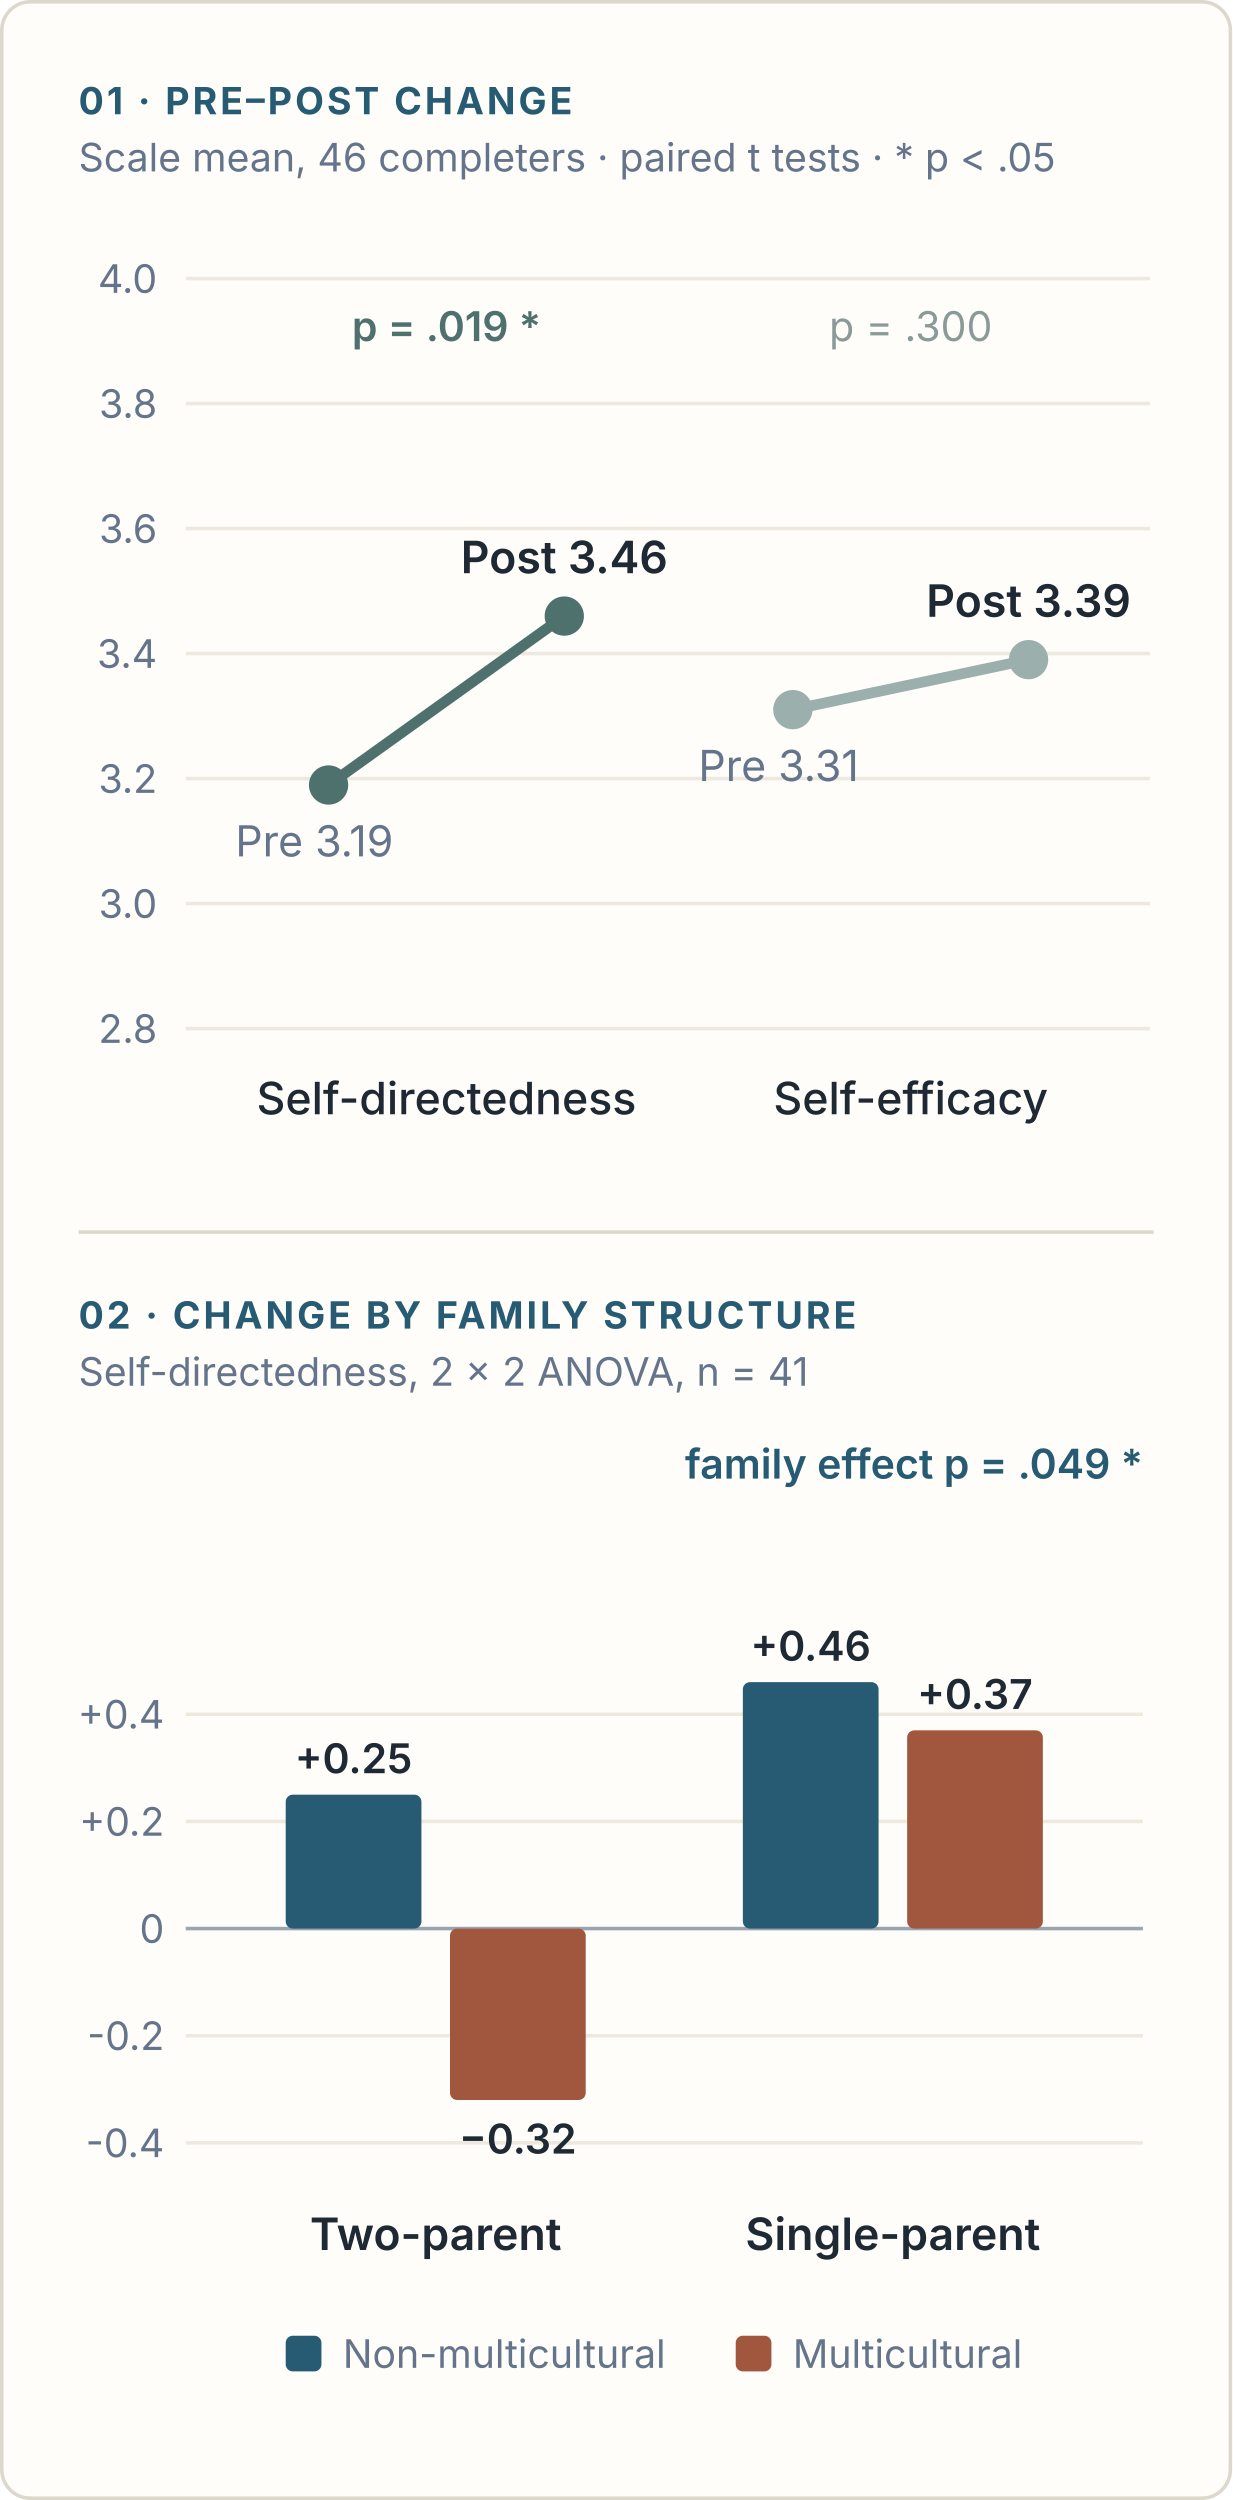
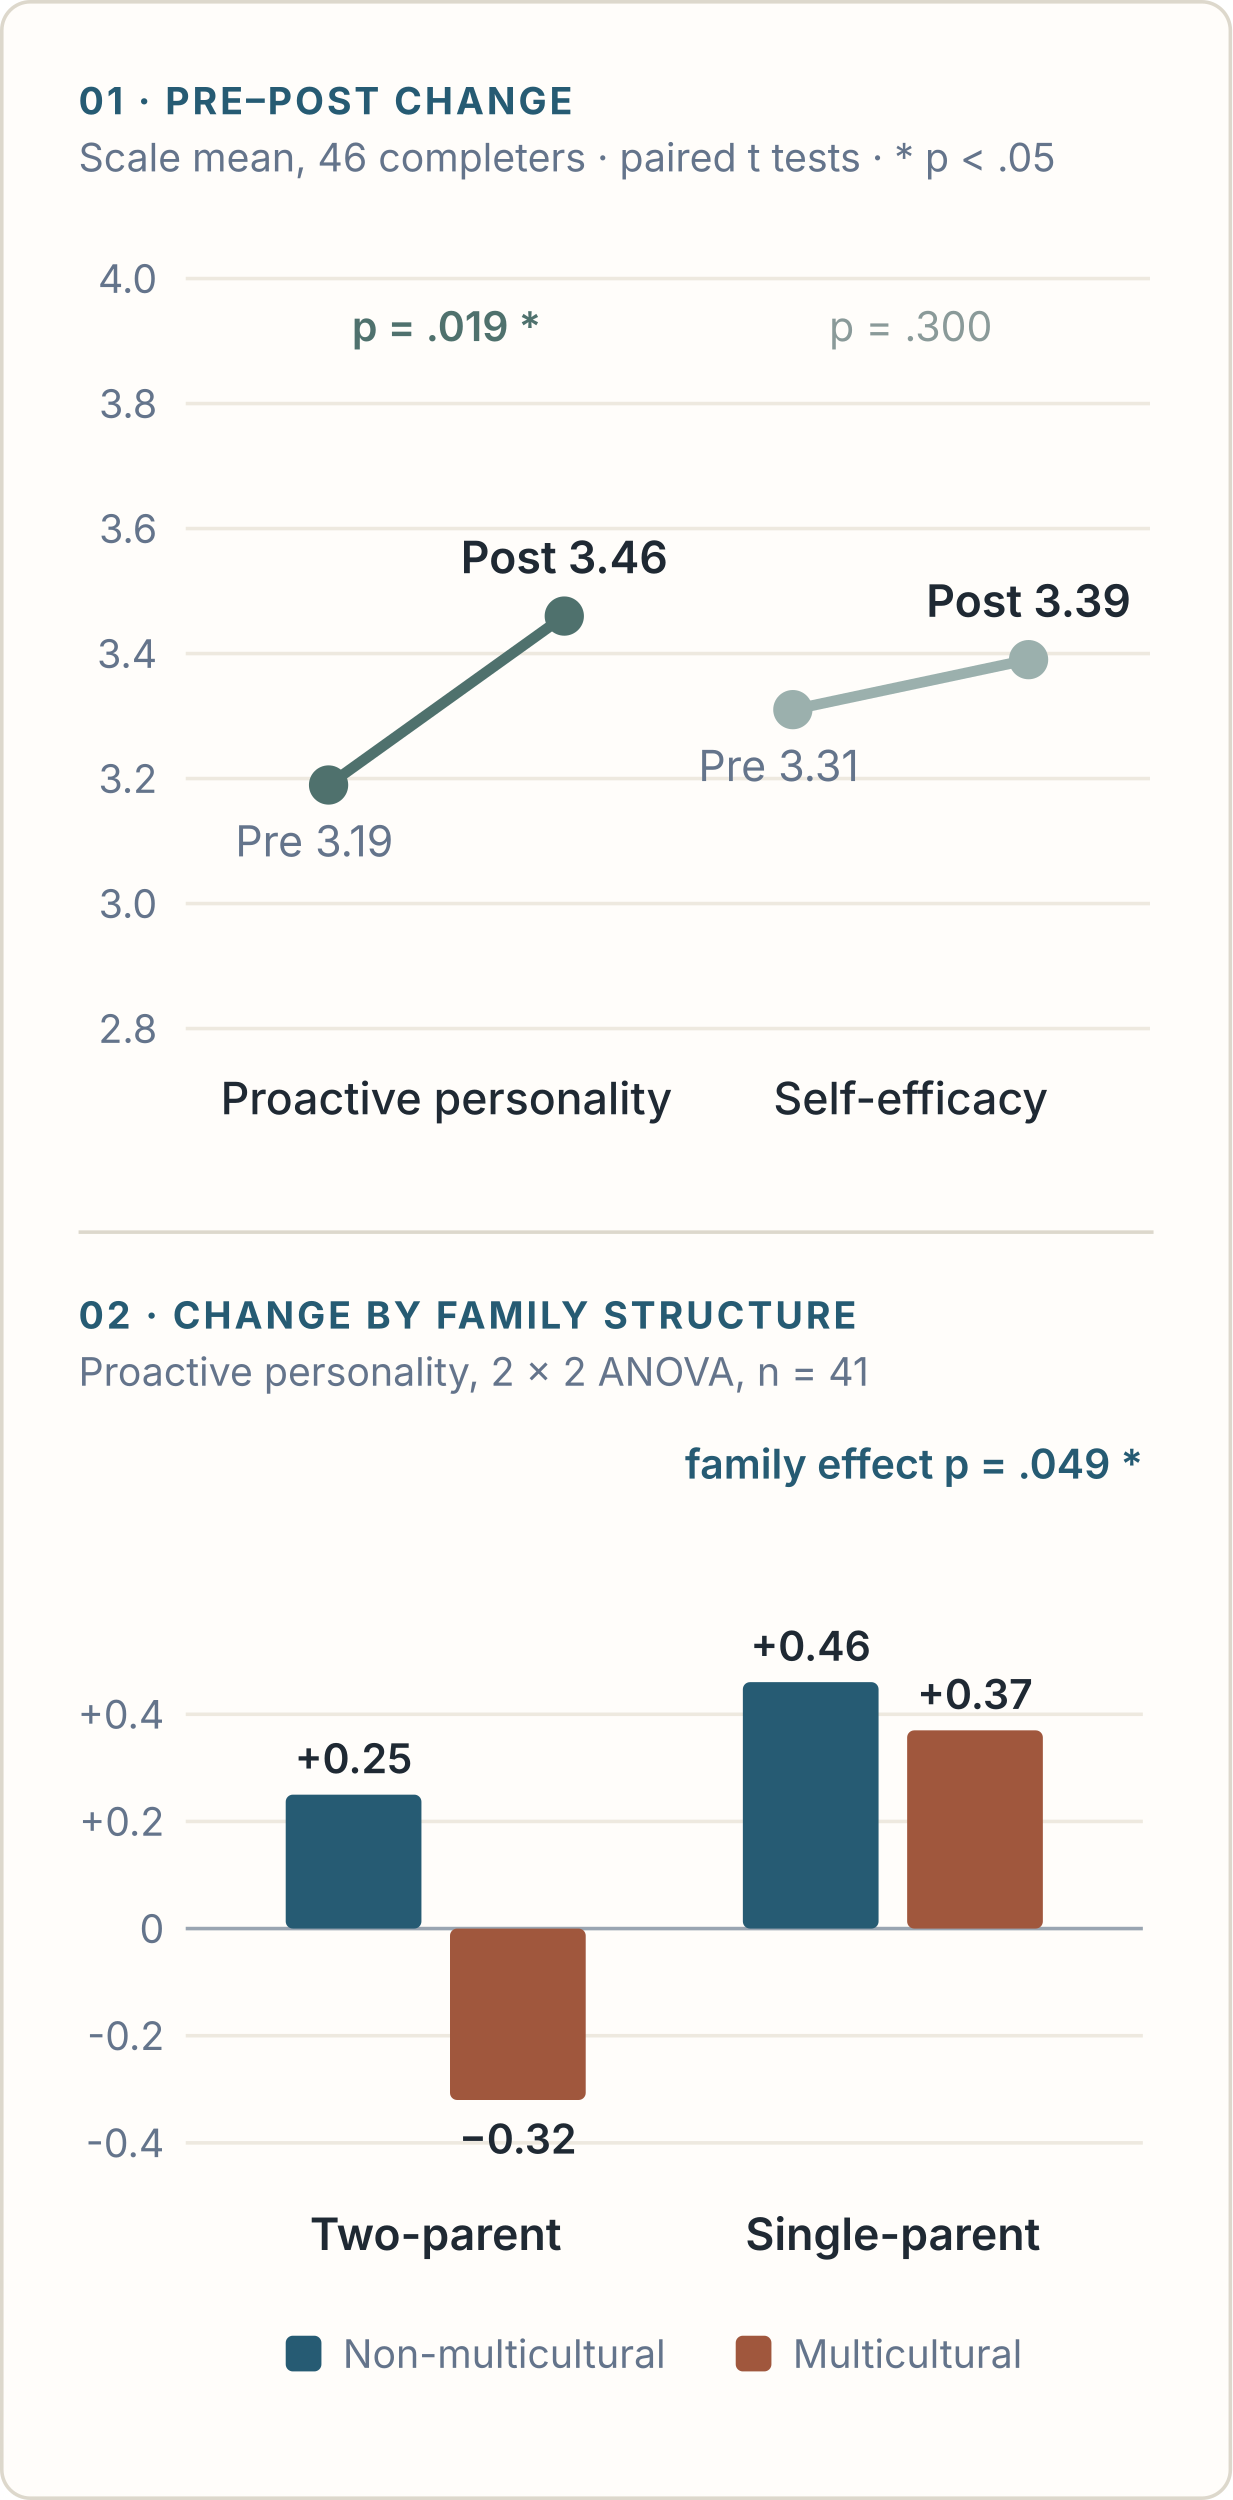
<svg xmlns="http://www.w3.org/2000/svg" viewBox="0 0 345 700" role="img" aria-labelledby="t5 d5">
  <style>.tag{font:700 10.5px Inter,system-ui,sans-serif;letter-spacing:.08em;fill:#265b73}.l{font:600 12.5px Inter,system-ui,sans-serif;fill:#1f2933}.s{font:400 11px Inter,system-ui,sans-serif;fill:#64748b}.v{font:600 11.5px Inter,system-ui,sans-serif}</style>
  <rect x="0.5" y="0.5" width="344" height="699" rx="8" fill="#fffdfa" stroke="#ddd8cc" />
  <text class="tag" x="22" y="32">01 · PRE–POST CHANGE</text>
  <text class="s" x="22" y="48">Scale mean, 46 completers · paired t tests · * p &lt; .05</text>
  <line x1="52" y1="288.0" x2="322" y2="288.0" stroke="#eee9df" />
  <text class="s" x="44" y="292.0" text-anchor="end">2.8</text>
  <line x1="52" y1="253.0" x2="322" y2="253.0" stroke="#eee9df" />
  <text class="s" x="44" y="257.0" text-anchor="end">3.0</text>
  <line x1="52" y1="218.0" x2="322" y2="218.0" stroke="#eee9df" />
  <text class="s" x="44" y="222.0" text-anchor="end">3.2</text>
  <line x1="52" y1="183.0" x2="322" y2="183.0" stroke="#eee9df" />
  <text class="s" x="44" y="187.0" text-anchor="end">3.4</text>
  <line x1="52" y1="148.0" x2="322" y2="148.0" stroke="#eee9df" />
  <text class="s" x="44" y="152.0" text-anchor="end">3.6</text>
  <line x1="52" y1="113.0" x2="322" y2="113.0" stroke="#eee9df" />
  <text class="s" x="44" y="117.0" text-anchor="end">3.8</text>
  <line x1="52" y1="78.0" x2="322" y2="78.0" stroke="#eee9df" />
  <text class="s" x="44" y="82.0" text-anchor="end">4.0</text>
  <line x1="92" y1="219.8" x2="158" y2="172.5" stroke="#4f716d" stroke-width="3" />
  <circle cx="92" cy="219.8" r="5.5" fill="#4f716d" />
  <circle cx="158" cy="172.5" r="5.5" fill="#4f716d" />
  <text class="s" x="88" y="239.8" text-anchor="middle" style="font-size:12px">Pre 3.19</text>
  <text class="v" x="158" y="160.5" text-anchor="middle" fill="#1f2933" style="font-size:12.5px">Post 3.46</text>
  <text class="v" x="125" y="95.5" text-anchor="middle" fill="#4f716d" style="font-weight:600">p = .019 *</text>
-   <text class="l" x="125" y="312" text-anchor="middle" style="font-weight:500">Self-directedness</text>
+   <text class="l" x="125" y="312" text-anchor="middle" style="font-weight:500">Proactive personality</text>
  <line x1="222" y1="198.7" x2="288" y2="184.7" stroke="#9bb0ad" stroke-width="3" />
  <circle cx="222" cy="198.7" r="5.5" fill="#9bb0ad" />
  <circle cx="288" cy="184.7" r="5.5" fill="#9bb0ad" />
  <text class="s" x="218" y="218.7" text-anchor="middle" style="font-size:12px">Pre 3.31</text>
  <text class="v" x="288" y="172.7" text-anchor="middle" fill="#1f2933" style="font-size:12.5px">Post 3.39</text>
  <text class="v" x="255" y="95.5" text-anchor="middle" fill="#8a9a99" style="font-weight:400">p = .300</text>
  <text class="l" x="255" y="312" text-anchor="middle" style="font-weight:500">Self-efficacy</text>
  <line x1="22" y1="345" x2="323" y2="345" stroke="#ddd8cc" />
  <g transform="translate(-340,340)">
    <text class="tag" x="362" y="32">02 · CHANGE BY FAMILY STRUCTURE</text>
-     <text class="s" x="362" y="48">Self-directedness, 2 × 2 ANOVA, n = 41</text>
+     <text class="s" x="362" y="48">Proactive personality, 2 × 2 ANOVA, n = 41</text>
    <line x1="392" y1="260.0" x2="660" y2="260.0" stroke="#eee9df" />
    <text class="s" x="386" y="264.0" text-anchor="end">-0.4</text>
    <line x1="392" y1="230.0" x2="660" y2="230.0" stroke="#eee9df" />
    <text class="s" x="386" y="234.0" text-anchor="end">-0.2</text>
    <line x1="392" y1="200.0" x2="660" y2="200.0" stroke="#9aa5b1" />
    <text class="s" x="386" y="204.0" text-anchor="end">0</text>
    <line x1="392" y1="170.0" x2="660" y2="170.0" stroke="#eee9df" />
    <text class="s" x="386" y="174.0" text-anchor="end">+0.2</text>
    <line x1="392" y1="140.0" x2="660" y2="140.0" stroke="#eee9df" />
    <text class="s" x="386" y="144.0" text-anchor="end">+0.4</text>
    <rect x="420" y="162.5" width="38" height="37.5" rx="2" fill="#265b73" />
    <text class="v" x="439" y="156.5" text-anchor="middle" fill="#1f2933">+0.25</text>
    <rect x="466" y="200.0" width="38" height="48.0" rx="2" fill="#a0573d" />
    <text class="v" x="485" y="263.0" text-anchor="middle" fill="#1f2933">−0.32</text>
    <text class="l" x="462" y="290" text-anchor="middle">Two-parent</text>
    <rect x="548" y="131.0" width="38" height="69.0" rx="2" fill="#265b73" />
    <text class="v" x="567" y="125.0" text-anchor="middle" fill="#1f2933">+0.46</text>
    <rect x="594" y="144.5" width="38" height="55.5" rx="2" fill="#a0573d" />
    <text class="v" x="613" y="138.5" text-anchor="middle" fill="#1f2933">+0.37</text>
    <text class="l" x="590" y="290" text-anchor="middle">Single-parent</text>
    <text class="v" x="660" y="74" text-anchor="end" fill="#265b73">family effect p = .049 *</text>
    <rect x="420" y="314" width="10" height="10" rx="2" fill="#265b73" />
    <text class="s" x="436" y="323">Non-multicultural</text>
    <rect x="546" y="314" width="10" height="10" rx="2" fill="#a0573d" />
    <text class="s" x="562" y="323">Multicultural</text>
  </g>
</svg>
